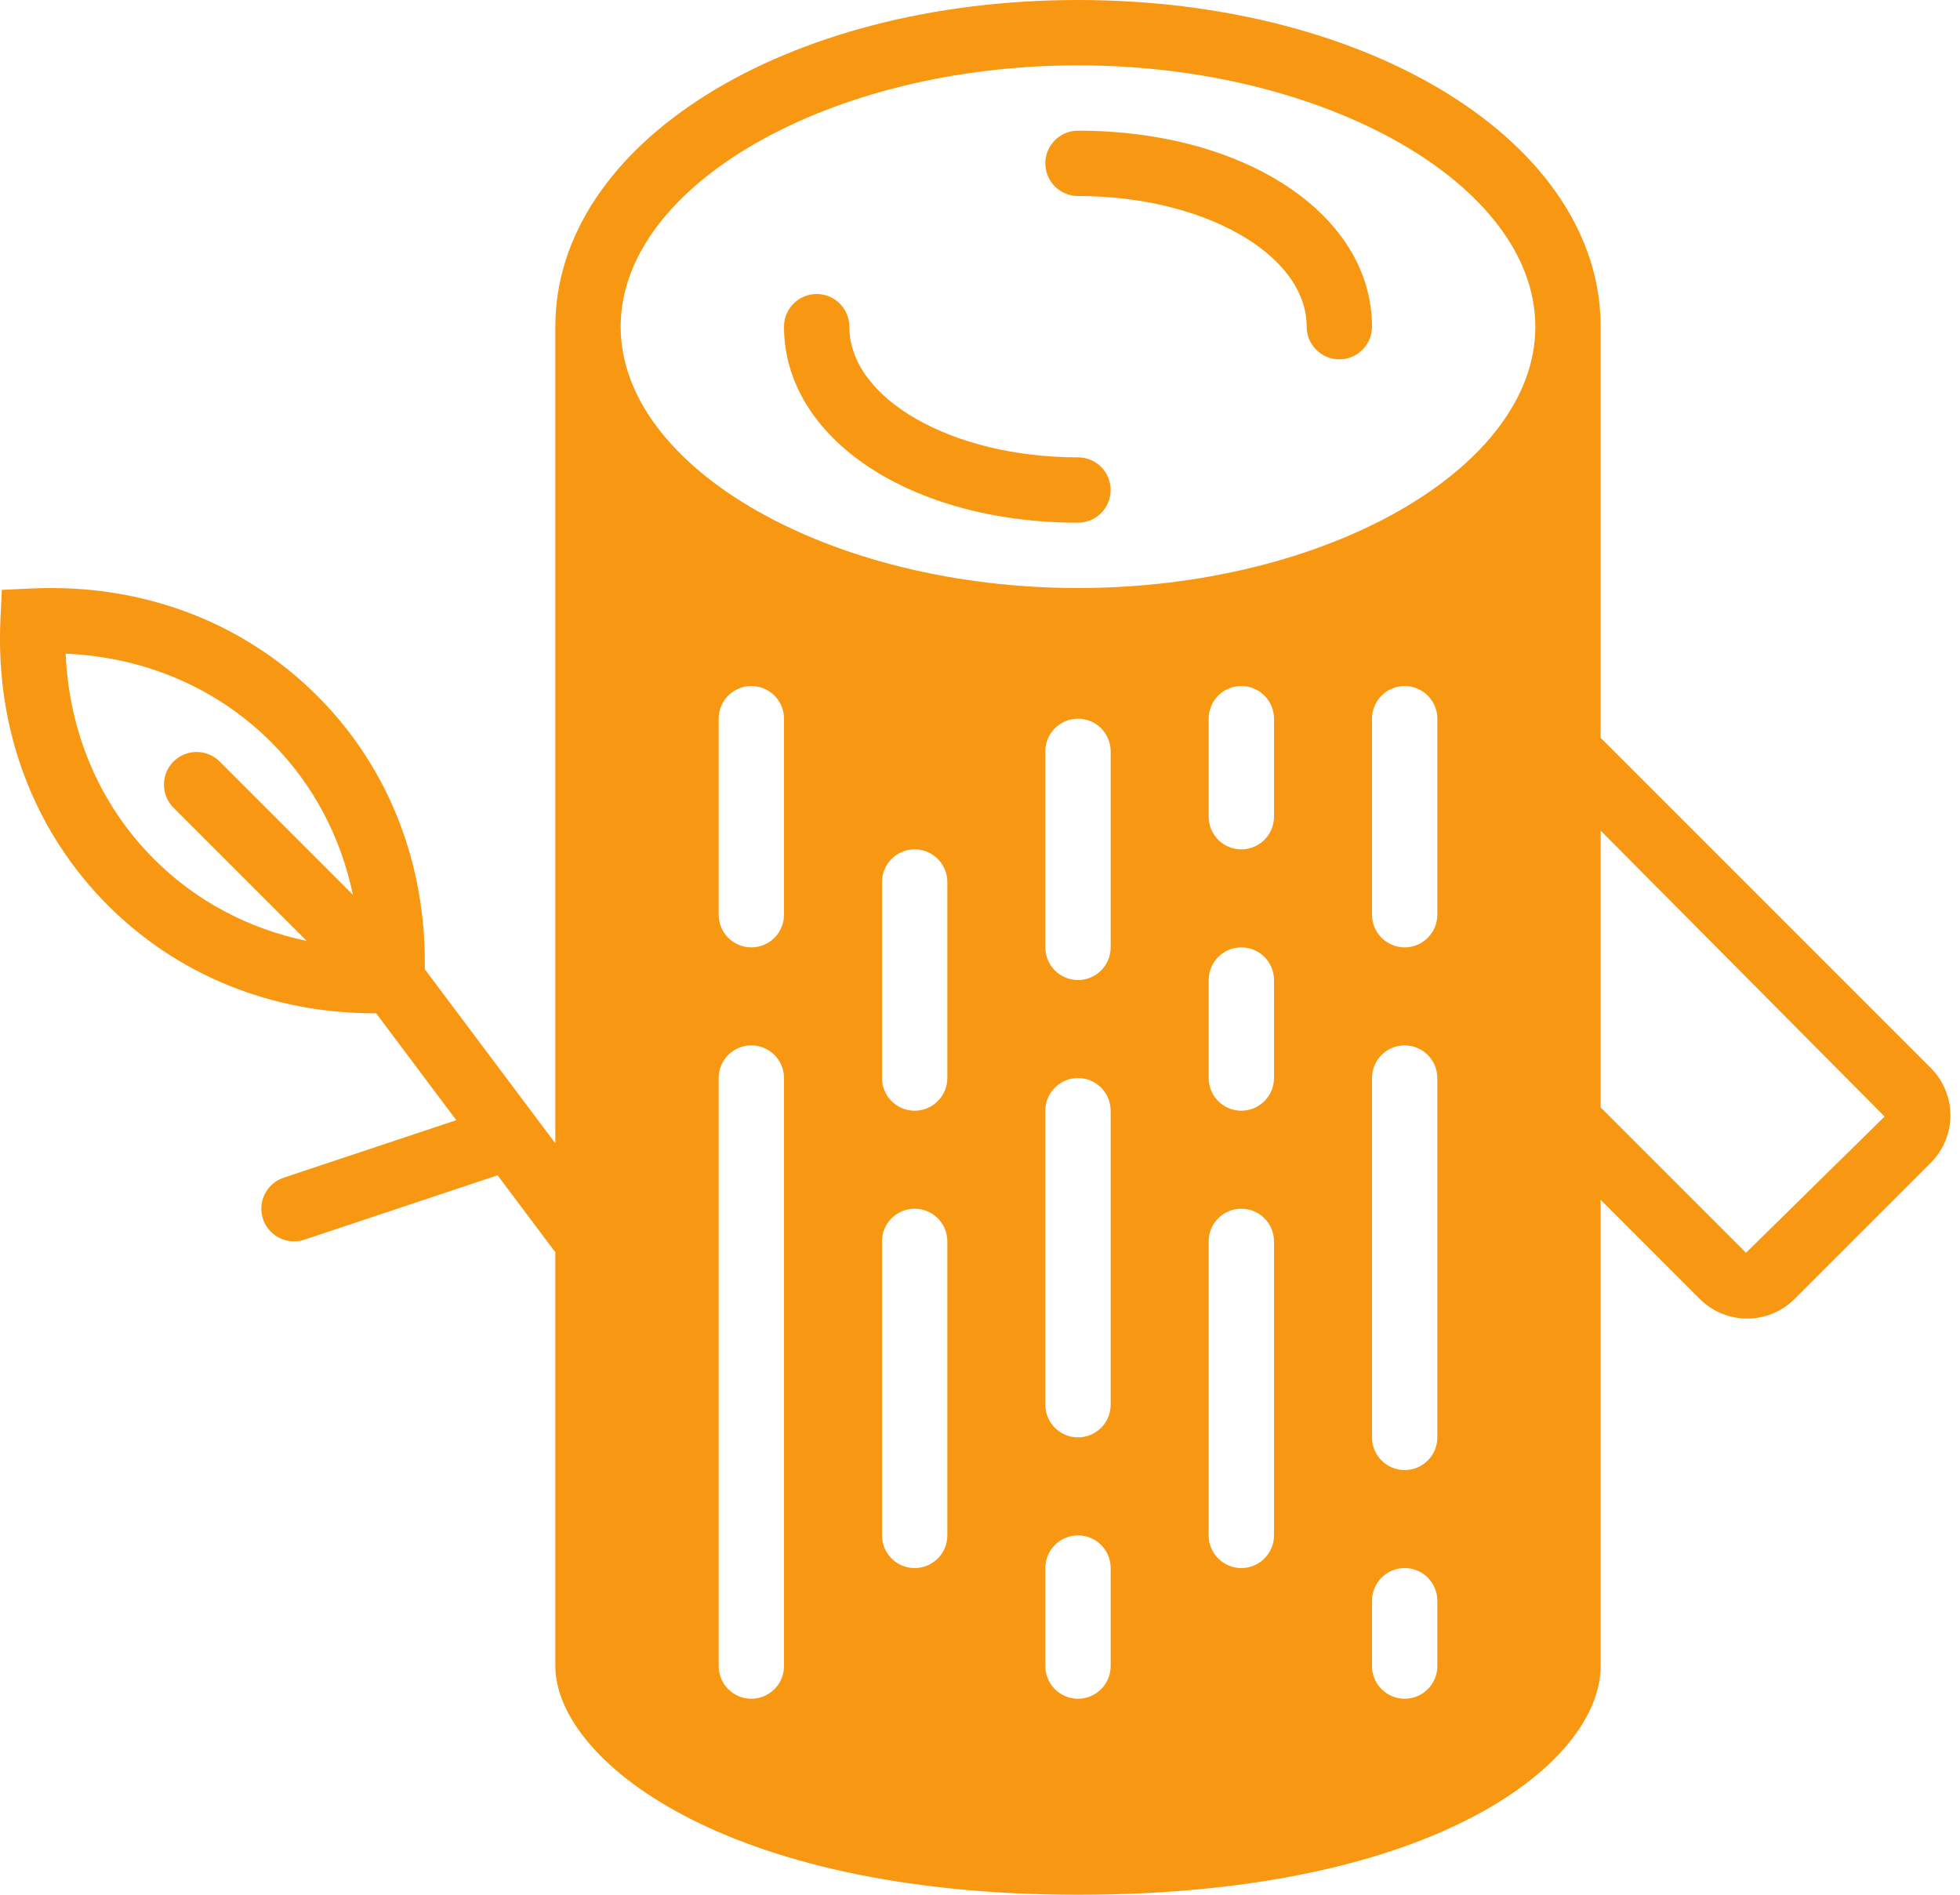
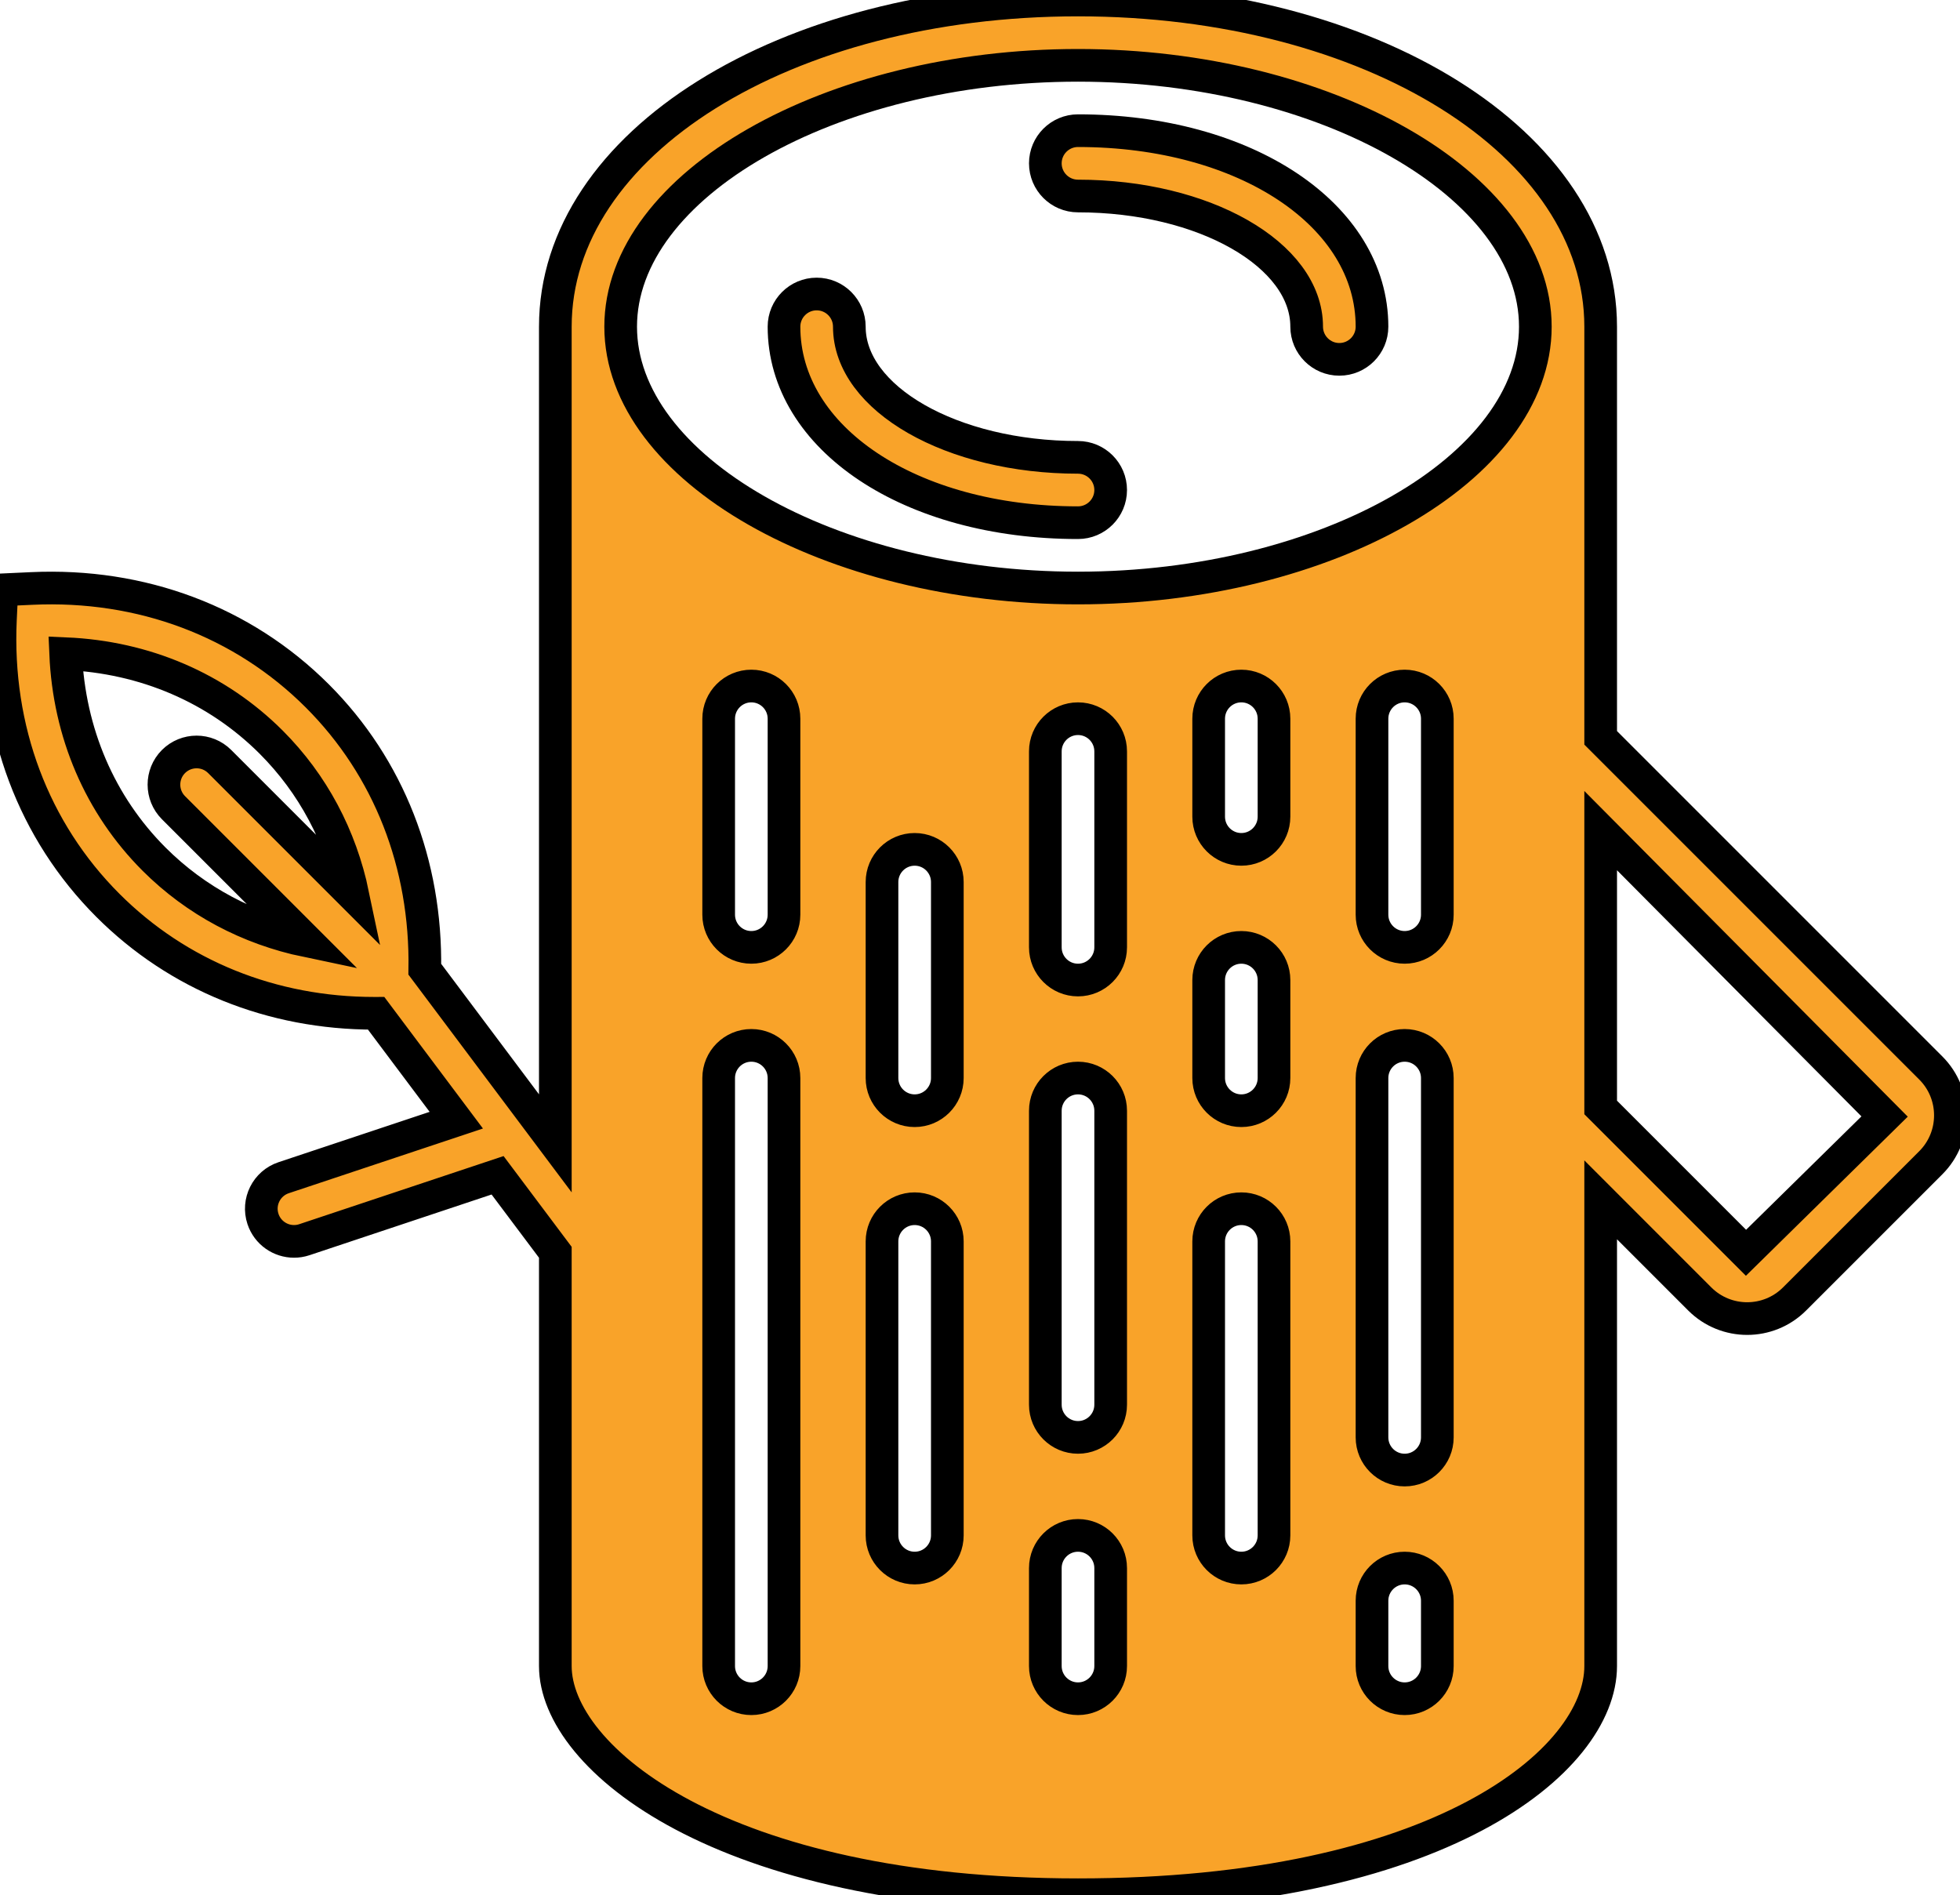
- <svg xmlns="http://www.w3.org/2000/svg" fill="#f89812" viewBox="0 0 60 58" version="1.1" x="0px" y="0px">
+ <svg xmlns="http://www.w3.org/2000/svg" fill="#F9A329" viewBox="0 0 60 58" version="1.1" x="0px" y="0px">
  <g stroke="none" stroke-width="1" fill="none" fill-rule="evenodd">
-     <g transform="translate(-240, -646)" fill="#f89812">
+     <g transform="translate(-240, -646)" fill="#F9A329">
      <g transform="translate(240, 646)">
-         <path d="M33,16 C33.552,16 34,15.552 34,15 C34,14.448 33.552,14 33,14 C29.14,14 26,12.206 26,10 C26,9.448 25.552,9 25,9 C24.448,9 24,9.448 24,10 C24,13.42 27.869,16 33,16" />
-         <path d="M33,6 C36.86,6 40,7.794 40,10 C40,10.552 40.448,11 41,11 C41.552,11 42,10.552 42,10 C42,6.58 38.131,4 33,4 C32.448,4 32,4.448 32,5 C32,5.552 32.448,6 33,6" />
-         <path d="M53.449,38.349 L49,33.9 L49,25.426 L57.692,34.178 L53.449,38.349 Z M44,28 C44,28.552 43.552,29 43,29 C42.448,29 42,28.552 42,28 L42,22 C42,21.448 42.448,21 43,21 C43.552,21 44,21.448 44,22 L44,28 Z M44,44 C44,44.552 43.552,45 43,45 C42.448,45 42,44.552 42,44 L42,33 C42,32.448 42.448,32 43,32 C43.552,32 44,32.448 44,33 L44,44 Z M44,51 C44,51.552 43.552,52 43,52 C42.448,52 42,51.552 42,51 L42,49 C42,48.448 42.448,48 43,48 C43.552,48 44,48.448 44,49 L44,51 Z M39,25 C39,25.552 38.552,26 38,26 C37.448,26 37,25.552 37,25 L37,22 C37,21.448 37.448,21 38,21 C38.552,21 39,21.448 39,22 L39,25 Z M39,33 C39,33.552 38.552,34 38,34 C37.448,34 37,33.552 37,33 L37,30 C37,29.448 37.448,29 38,29 C38.552,29 39,29.448 39,30 L39,33 Z M39,47 C39,47.552 38.552,48 38,48 C37.448,48 37,47.552 37,47 L37,38 C37,37.448 37.448,37 38,37 C38.552,37 39,37.448 39,38 L39,47 Z M34,29 C34,29.552 33.552,30 33,30 C32.448,30 32,29.552 32,29 L32,23 C32,22.448 32.448,22 33,22 C33.552,22 34,22.448 34,23 L34,29 Z M34,43 C34,43.552 33.552,44 33,44 C32.448,44 32,43.552 32,43 L32,34 C32,33.448 32.448,33 33,33 C33.552,33 34,33.448 34,34 L34,43 Z M34,51 C34,51.552 33.552,52 33,52 C32.448,52 32,51.552 32,51 L32,48 C32,47.448 32.448,47 33,47 C33.552,47 34,47.448 34,48 L34,51 Z M29,33 C29,33.552 28.552,34 28,34 C27.448,34 27,33.552 27,33 L27,27 C27,26.448 27.448,26 28,26 C28.552,26 29,26.448 29,27 L29,33 Z M29,47 C29,47.552 28.552,48 28,48 C27.448,48 27,47.552 27,47 L27,38 C27,37.448 27.448,37 28,37 C28.552,37 29,37.448 29,38 L29,47 Z M24,28 C24,28.552 23.552,29 23,29 C22.448,29 22,28.552 22,28 L22,22 C22,21.448 22.448,21 23,21 C23.552,21 24,21.448 24,22 L24,28 Z M24,51 C24,51.552 23.552,52 23,52 C22.448,52 22,51.552 22,51 L22,33 C22,32.448 22.448,32 23,32 C23.552,32 24,32.448 24,33 L24,51 Z M33,2 C40.589,2 47,5.663 47,10 C47,14.336 40.589,18 33,18 C25.411,18 19,14.336 19,10 C19,5.663 25.411,2 33,2 L33,2 Z M2.01,20.01 C4.433,20.114 6.64,21.058 8.301,22.718 C9.582,23.999 10.43,25.607 10.802,27.388 L6.725,23.311 C6.335,22.921 5.702,22.921 5.311,23.311 C4.921,23.702 4.921,24.335 5.311,24.725 L9.388,28.802 C7.607,28.43 5.999,27.581 4.718,26.301 C3.057,24.64 2.114,22.433 2.01,20.01 L2.01,20.01 Z M59.106,32.692 L49,22.586 L49,10 C49,4.392 41.972,-0 33,-0 C24.028,-0 17,4.392 17,10 L17,34.999 L13.004,29.669 C13.056,26.454 11.905,23.494 9.715,21.304 C7.437,19.026 4.329,17.857 0.966,18.014 L0.056,18.056 L0.013,18.966 C-0.142,22.33 1.026,25.437 3.304,27.715 C5.447,29.858 8.323,31.018 11.457,31.018 C11.476,31.018 11.495,31.017 11.514,31.017 L13.968,34.29 L8.683,36.051 C8.159,36.226 7.876,36.792 8.051,37.316 C8.191,37.735 8.581,38 9,38 C9.104,38 9.211,37.984 9.316,37.949 L15.232,35.977 L17,38.334 L17,51 C17,53.823 22.085,58 33,58 C44.036,58 49,53.907 49,51 L49,36.728 L52.035,39.764 C52.435,40.163 52.96,40.363 53.485,40.363 C54.01,40.363 54.535,40.163 54.935,39.763 L59.107,35.592 C59.906,34.792 59.906,33.491 59.106,32.692 L59.106,32.692 Z" />
+         <path stroke="black" d="M33,16 C33.552,16 34,15.552 34,15 C34,14.448 33.552,14 33,14 C29.14,14 26,12.206 26,10 C26,9.448 25.552,9 25,9 C24.448,9 24,9.448 24,10 C24,13.42 27.869,16 33,16" />
+         <path stroke="black" d="M33,6 C36.86,6 40,7.794 40,10 C40,10.552 40.448,11 41,11 C41.552,11 42,10.552 42,10 C42,6.58 38.131,4 33,4 C32.448,4 32,4.448 32,5 C32,5.552 32.448,6 33,6" />
+         <path stroke="black" d="M53.449,38.349 L49,33.9 L49,25.426 L57.692,34.178 L53.449,38.349 Z M44,28 C44,28.552 43.552,29 43,29 C42.448,29 42,28.552 42,28 L42,22 C42,21.448 42.448,21 43,21 C43.552,21 44,21.448 44,22 L44,28 Z M44,44 C44,44.552 43.552,45 43,45 C42.448,45 42,44.552 42,44 L42,33 C42,32.448 42.448,32 43,32 C43.552,32 44,32.448 44,33 L44,44 Z M44,51 C44,51.552 43.552,52 43,52 C42.448,52 42,51.552 42,51 L42,49 C42,48.448 42.448,48 43,48 C43.552,48 44,48.448 44,49 L44,51 Z M39,25 C39,25.552 38.552,26 38,26 C37.448,26 37,25.552 37,25 L37,22 C37,21.448 37.448,21 38,21 C38.552,21 39,21.448 39,22 L39,25 Z M39,33 C39,33.552 38.552,34 38,34 C37.448,34 37,33.552 37,33 L37,30 C37,29.448 37.448,29 38,29 C38.552,29 39,29.448 39,30 L39,33 Z M39,47 C39,47.552 38.552,48 38,48 C37.448,48 37,47.552 37,47 L37,38 C37,37.448 37.448,37 38,37 C38.552,37 39,37.448 39,38 L39,47 Z M34,29 C34,29.552 33.552,30 33,30 C32.448,30 32,29.552 32,29 L32,23 C32,22.448 32.448,22 33,22 C33.552,22 34,22.448 34,23 L34,29 Z M34,43 C34,43.552 33.552,44 33,44 C32.448,44 32,43.552 32,43 L32,34 C32,33.448 32.448,33 33,33 C33.552,33 34,33.448 34,34 L34,43 Z M34,51 C34,51.552 33.552,52 33,52 C32.448,52 32,51.552 32,51 L32,48 C32,47.448 32.448,47 33,47 C33.552,47 34,47.448 34,48 L34,51 Z M29,33 C29,33.552 28.552,34 28,34 C27.448,34 27,33.552 27,33 L27,27 C27,26.448 27.448,26 28,26 C28.552,26 29,26.448 29,27 L29,33 Z M29,47 C29,47.552 28.552,48 28,48 C27.448,48 27,47.552 27,47 L27,38 C27,37.448 27.448,37 28,37 C28.552,37 29,37.448 29,38 L29,47 Z M24,28 C24,28.552 23.552,29 23,29 C22.448,29 22,28.552 22,28 L22,22 C22,21.448 22.448,21 23,21 C23.552,21 24,21.448 24,22 L24,28 Z M24,51 C24,51.552 23.552,52 23,52 C22.448,52 22,51.552 22,51 L22,33 C22,32.448 22.448,32 23,32 C23.552,32 24,32.448 24,33 L24,51 Z M33,2 C40.589,2 47,5.663 47,10 C47,14.336 40.589,18 33,18 C25.411,18 19,14.336 19,10 C19,5.663 25.411,2 33,2 L33,2 Z M2.01,20.01 C4.433,20.114 6.64,21.058 8.301,22.718 C9.582,23.999 10.43,25.607 10.802,27.388 L6.725,23.311 C6.335,22.921 5.702,22.921 5.311,23.311 C4.921,23.702 4.921,24.335 5.311,24.725 L9.388,28.802 C7.607,28.43 5.999,27.581 4.718,26.301 C3.057,24.64 2.114,22.433 2.01,20.01 L2.01,20.01 Z M59.106,32.692 L49,22.586 L49,10 C49,4.392 41.972,-0 33,-0 C24.028,-0 17,4.392 17,10 L17,34.999 L13.004,29.669 C13.056,26.454 11.905,23.494 9.715,21.304 C7.437,19.026 4.329,17.857 0.966,18.014 L0.056,18.056 L0.013,18.966 C-0.142,22.33 1.026,25.437 3.304,27.715 C5.447,29.858 8.323,31.018 11.457,31.018 C11.476,31.018 11.495,31.017 11.514,31.017 L13.968,34.29 L8.683,36.051 C8.159,36.226 7.876,36.792 8.051,37.316 C8.191,37.735 8.581,38 9,38 C9.104,38 9.211,37.984 9.316,37.949 L15.232,35.977 L17,38.334 L17,51 C17,53.823 22.085,58 33,58 C44.036,58 49,53.907 49,51 L49,36.728 L52.035,39.764 C52.435,40.163 52.96,40.363 53.485,40.363 C54.01,40.363 54.535,40.163 54.935,39.763 L59.107,35.592 C59.906,34.792 59.906,33.491 59.106,32.692 L59.106,32.692 Z" />
      </g>
    </g>
  </g>
</svg>
